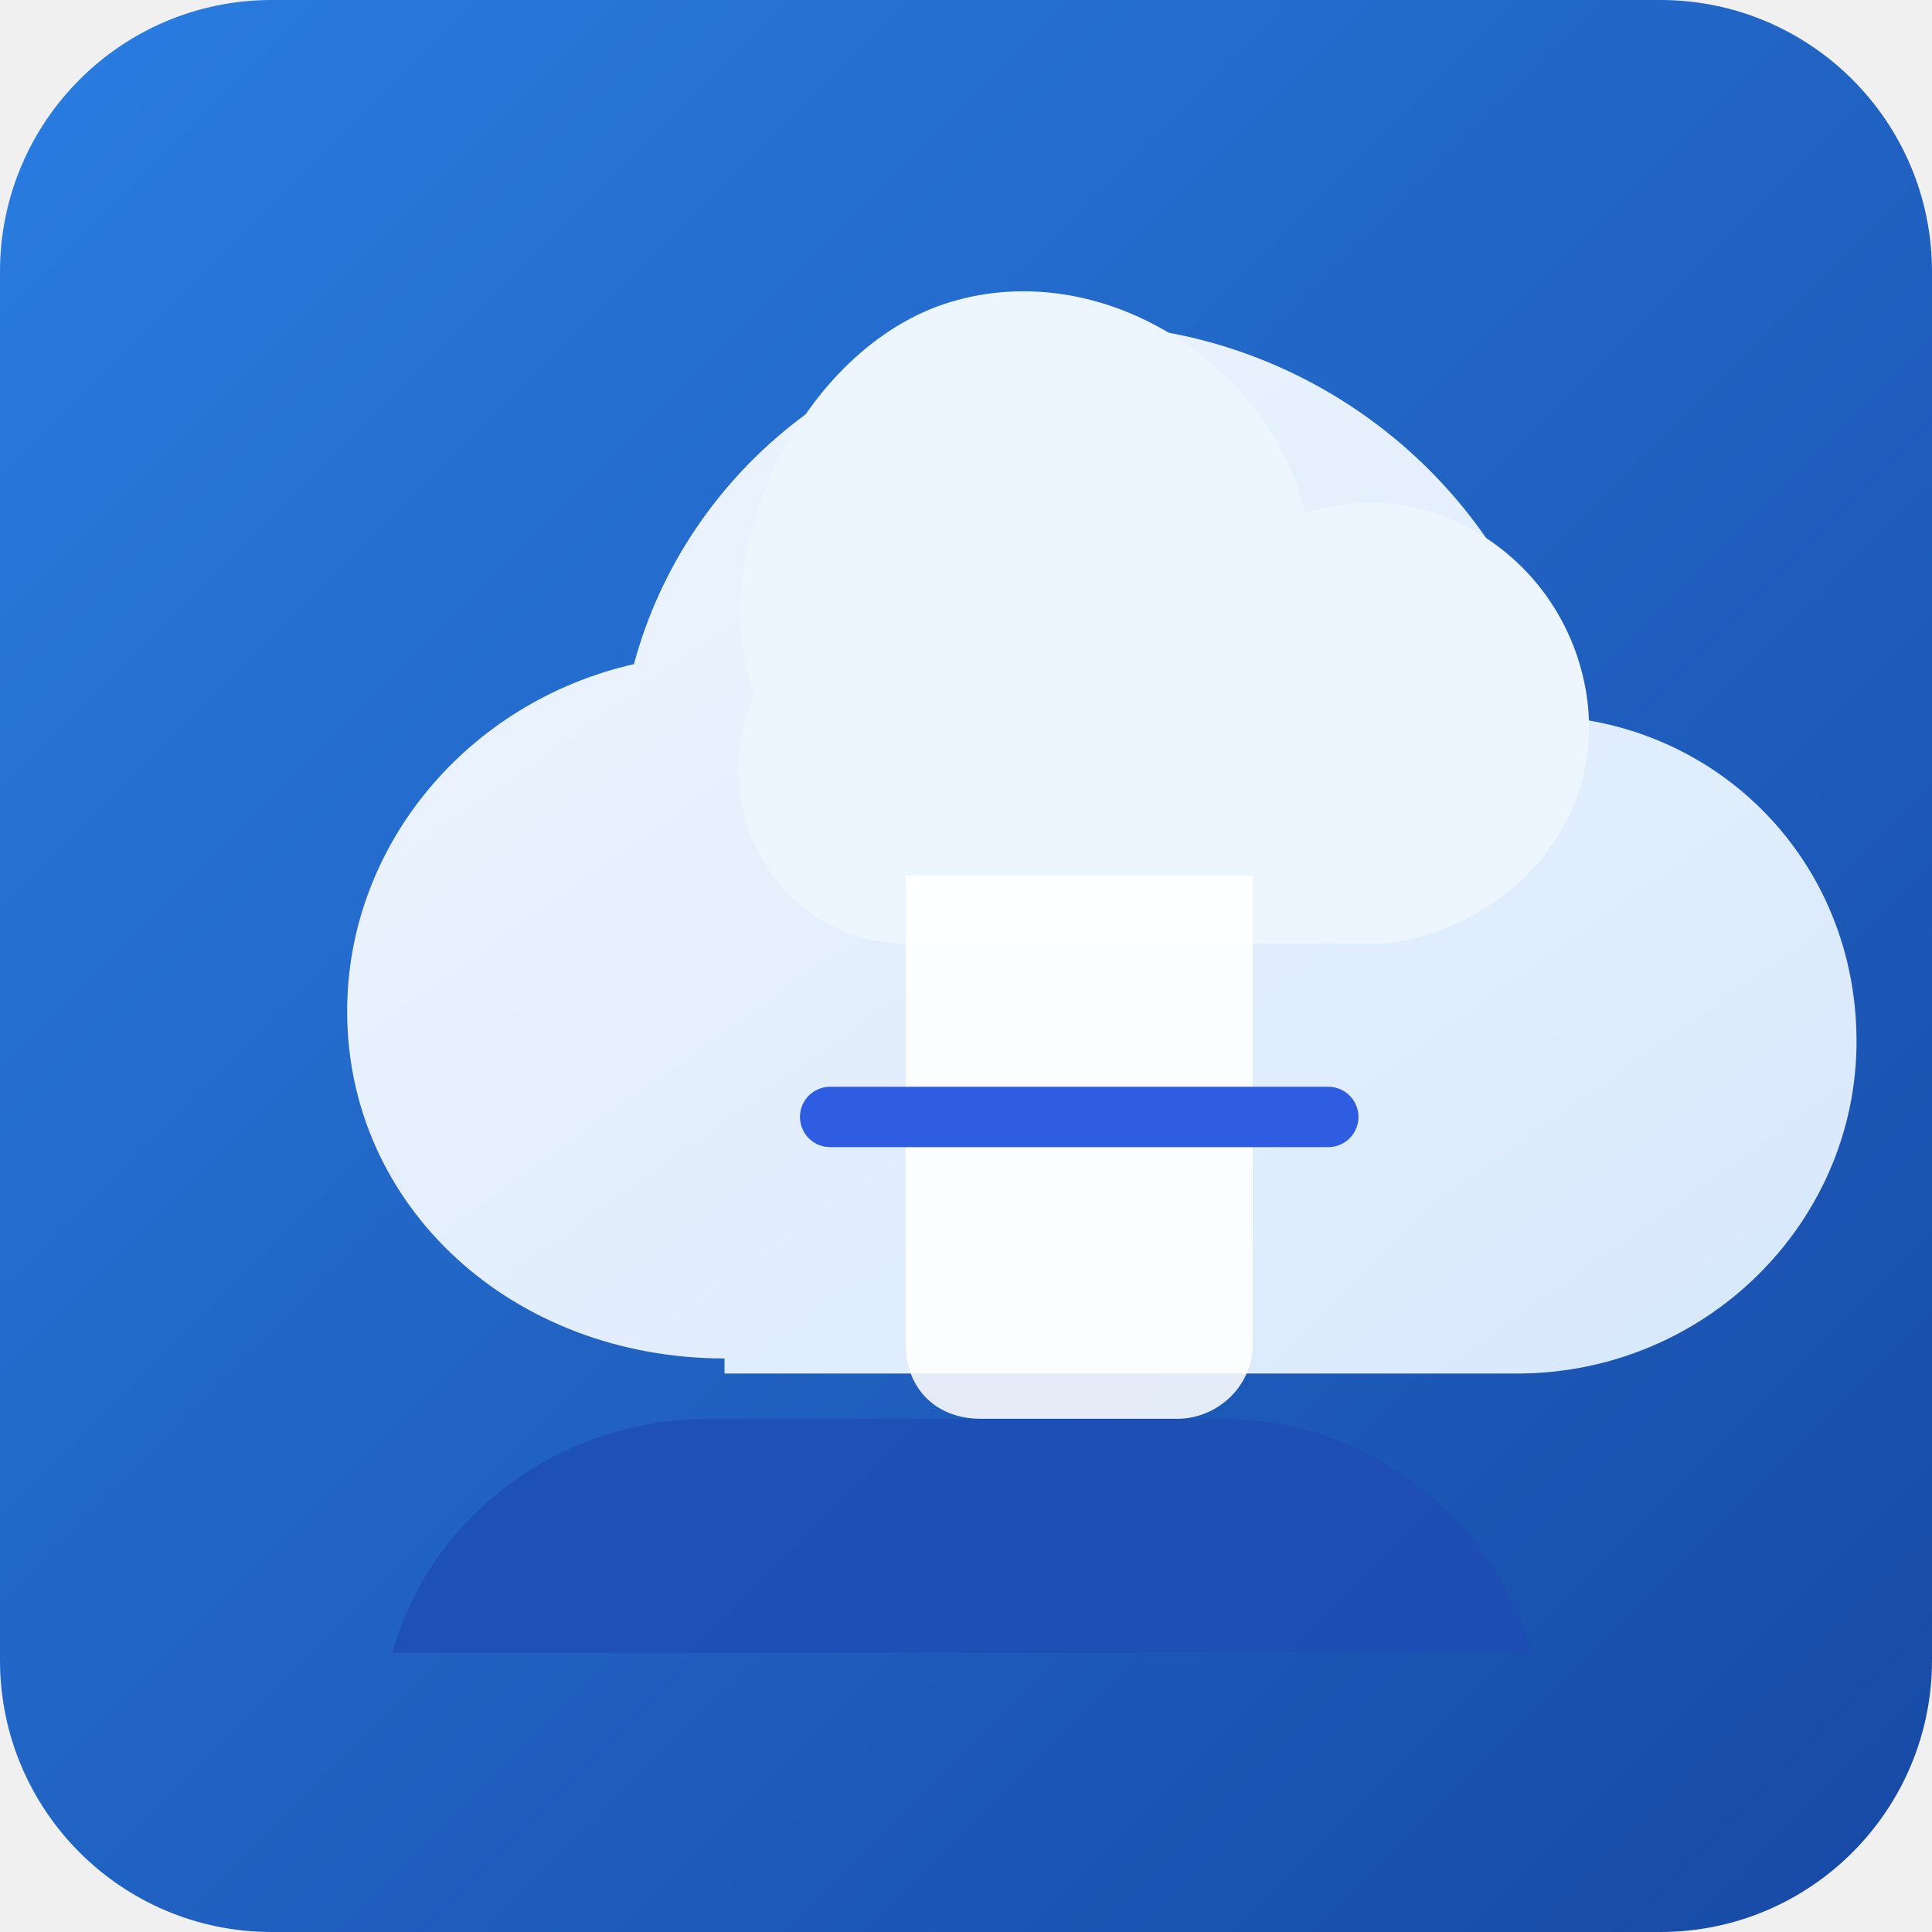
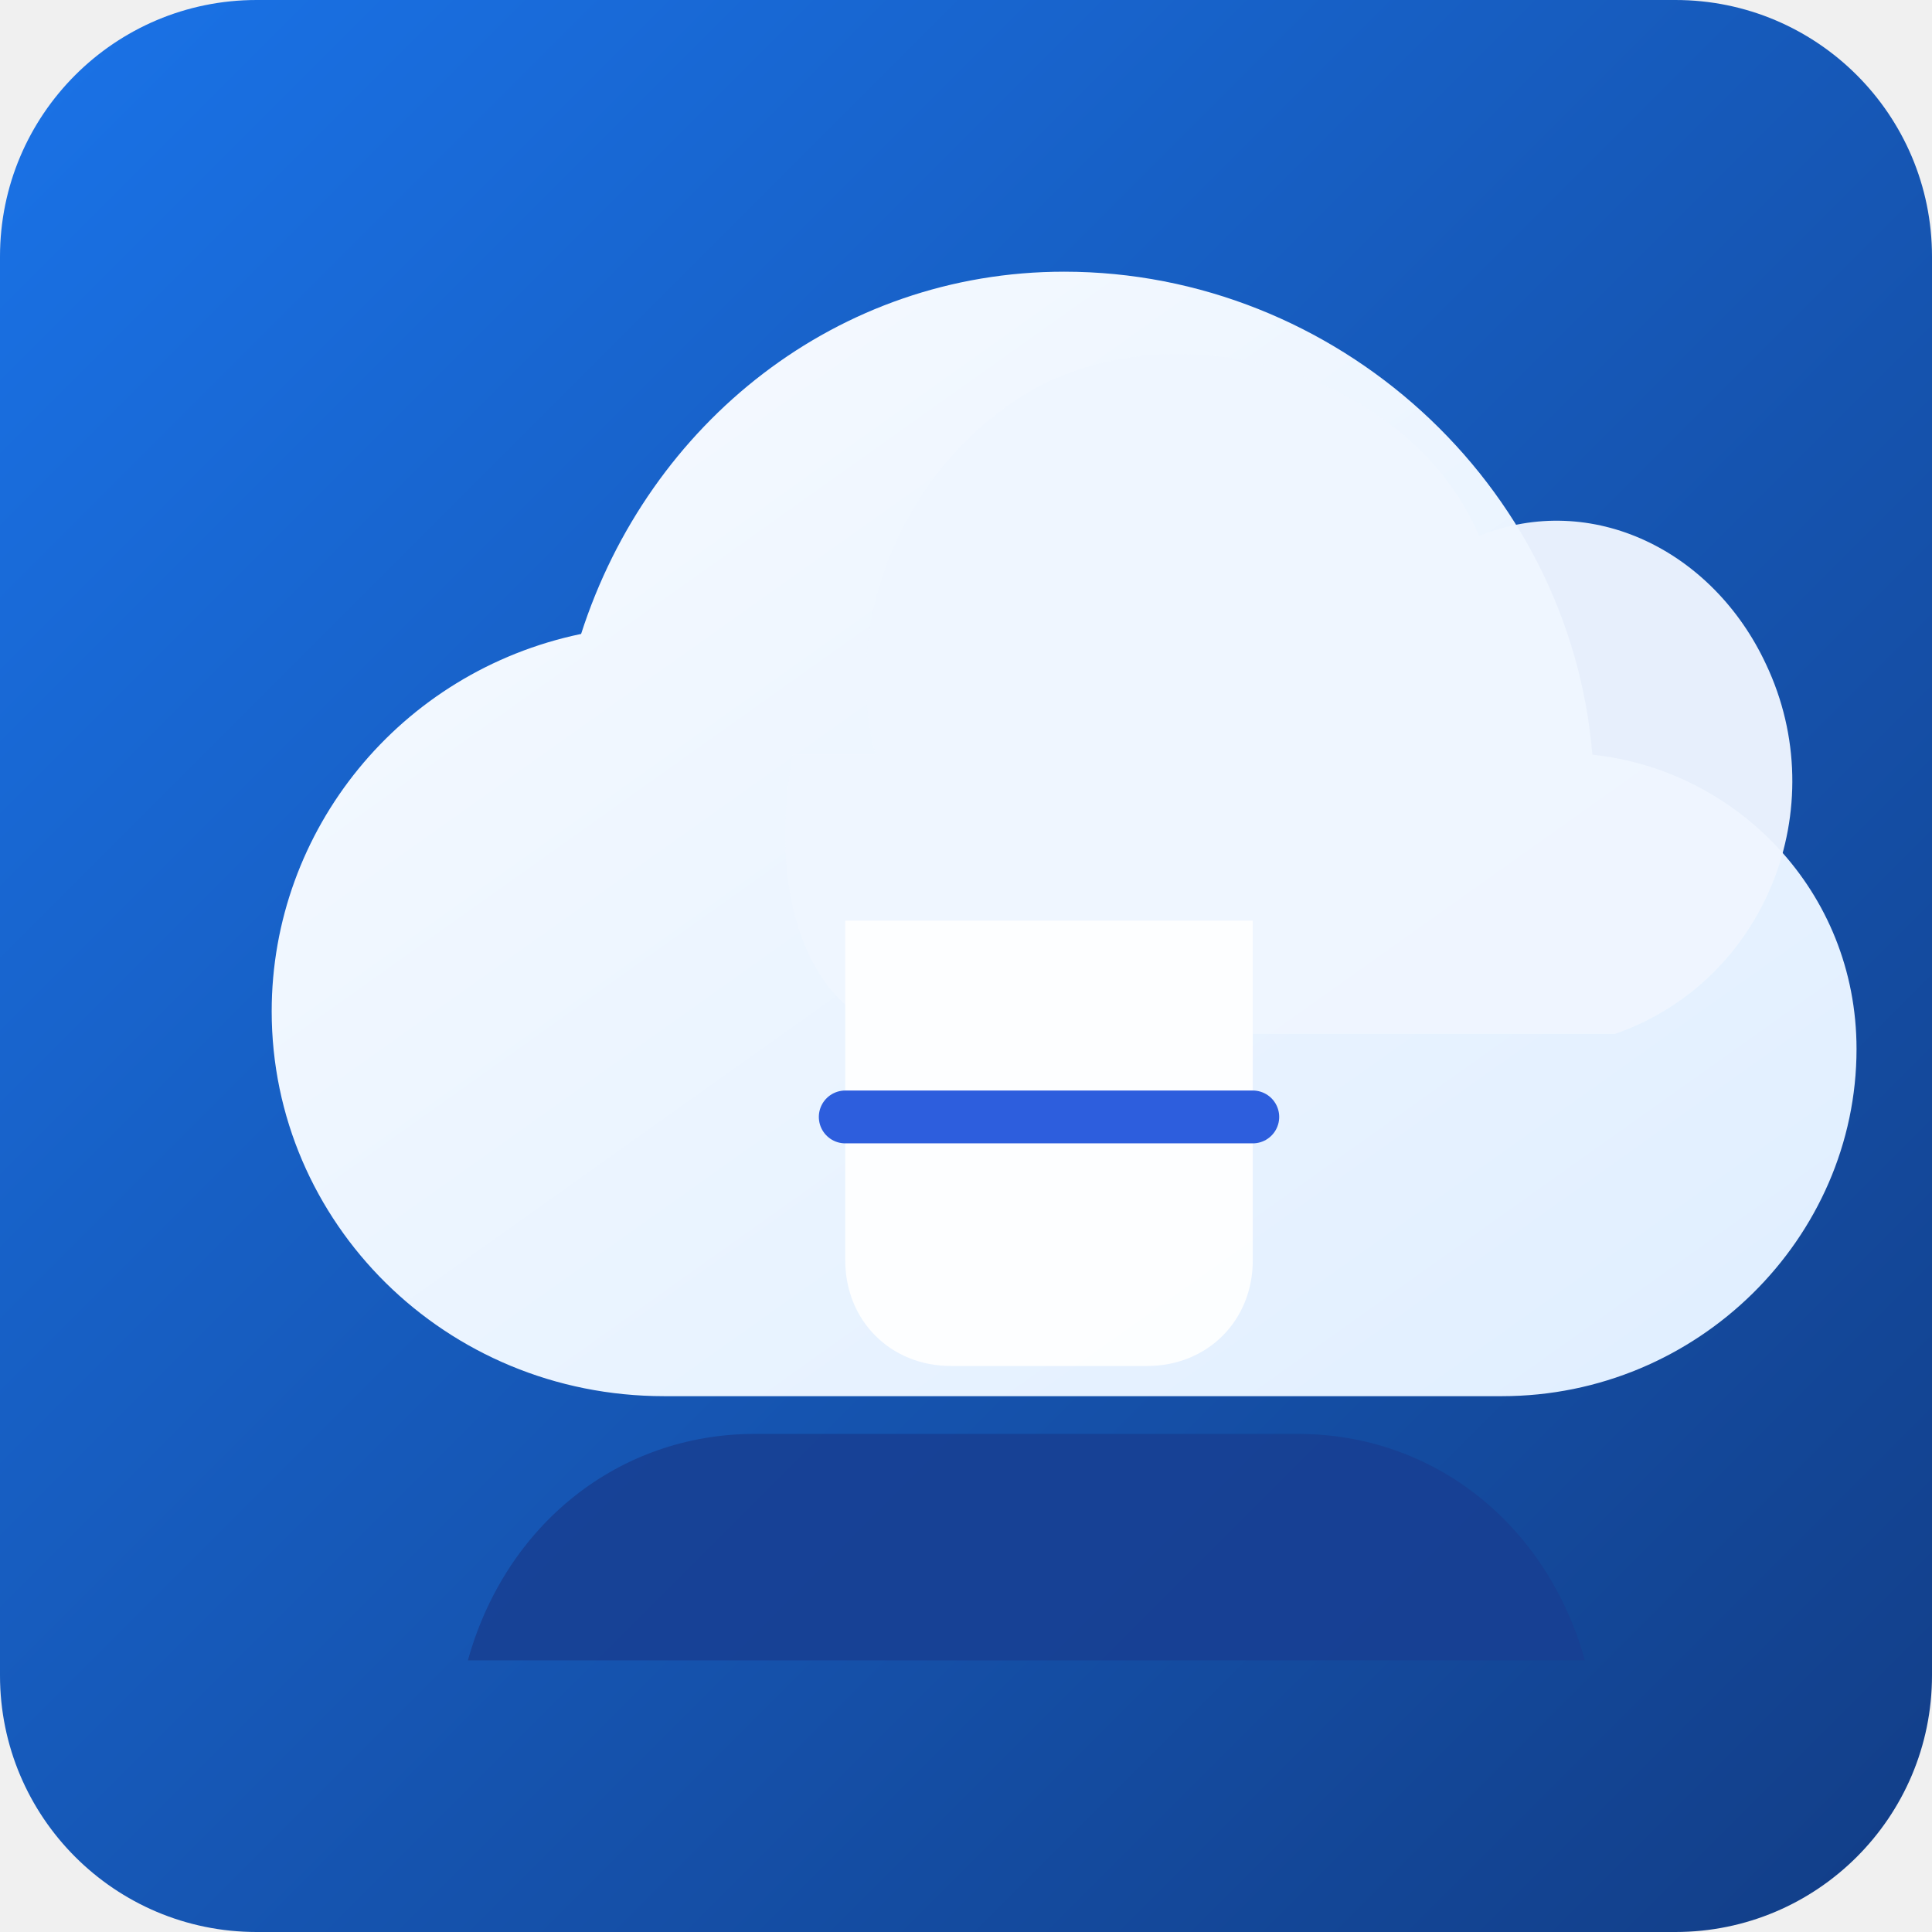
<svg xmlns="http://www.w3.org/2000/svg" width="256" height="256" viewBox="0 0 256 256" role="img" aria-label="ProtonDrive icon">
  <defs>
    <linearGradient id="bg" x1="0" x2="1" y1="0" y2="1">
-       <stop offset="0%" stop-color="#2a7de1" />
-       <stop offset="100%" stop-color="#1749a5" />
+       <stop offset="0%" stop-color="#1a73e8" />
+       <stop offset="100%" stop-color="#123d86" />
    </linearGradient>
    <linearGradient id="cloud" x1="0" x2="1" y1="0" y2="1">
      <stop offset="0%" stop-color="#f8fbff" />
      <stop offset="100%" stop-color="#dfeeff" />
    </linearGradient>
  </defs>
-   <rect width="256" height="256" rx="36" fill="url(#bg)" />
-   <path d="M96 180c-28 0-50-20-50-46 0-22 16-41 38-46 7-26 31-45 59-45 31 0 58 22 64 52 22 2 39 20 39 43 0 24-20 44-45 44H96z" fill="url(#cloud)" opacity="0.96" />
-   <path d="M100 92c-7-18 6-46 26-52 20-6 42 8 47 28 15-5 31 4 36 19 6 18-6 35-25 38H120c-16 0-27-17-20-33z" fill="#edf5ff" />
-   <path d="M120 116h46v62c0 6-5 10-10 10h-26c-6 0-10-4-10-10v-62z" fill="#ffffff" opacity="0.88" />
-   <path d="M110 148h66" stroke="#2e5de2" stroke-width="8" stroke-linecap="round" />
-   <path d="M94 188h68c19 0 36 13 41 31H52c5-18 22-31 42-31z" fill="#1d4db4" opacity="0.82" />
+   <rect width="256" height="256" rx="34" fill="url(#bg)" />
+   <path d="M88 185c-29 0-52-23-52-51 0-24 17-45 41-50 9-28 34-48 64-48 36 0 67 28 70 64 19 2 35 18 35 39 0 25-21 46-47 46H88z" fill="url(#cloud)" />
+   <path d="M116 100c-5-19 5-40 22-49 20-10 49-1 58 20 15-6 31 2 38 17 9 19 0 42-20 49H122c-12 0-21-14-17-37z" fill="#eff6ff" opacity="0.96" />
+   <path d="M112 122h54v45c0 8-6 14-14 14h-26c-8 0-14-6-14-14v-45z" fill="#ffffff" opacity="0.9" />
+   <path d="M112 148h54" stroke="#2d5edd" stroke-width="7" stroke-linecap="round" />
+   <path d="M100 190h72c18 0 33 12 38 30H62c5-18 20-30 38-30z" fill="#173f92" opacity="0.86" />
</svg>
